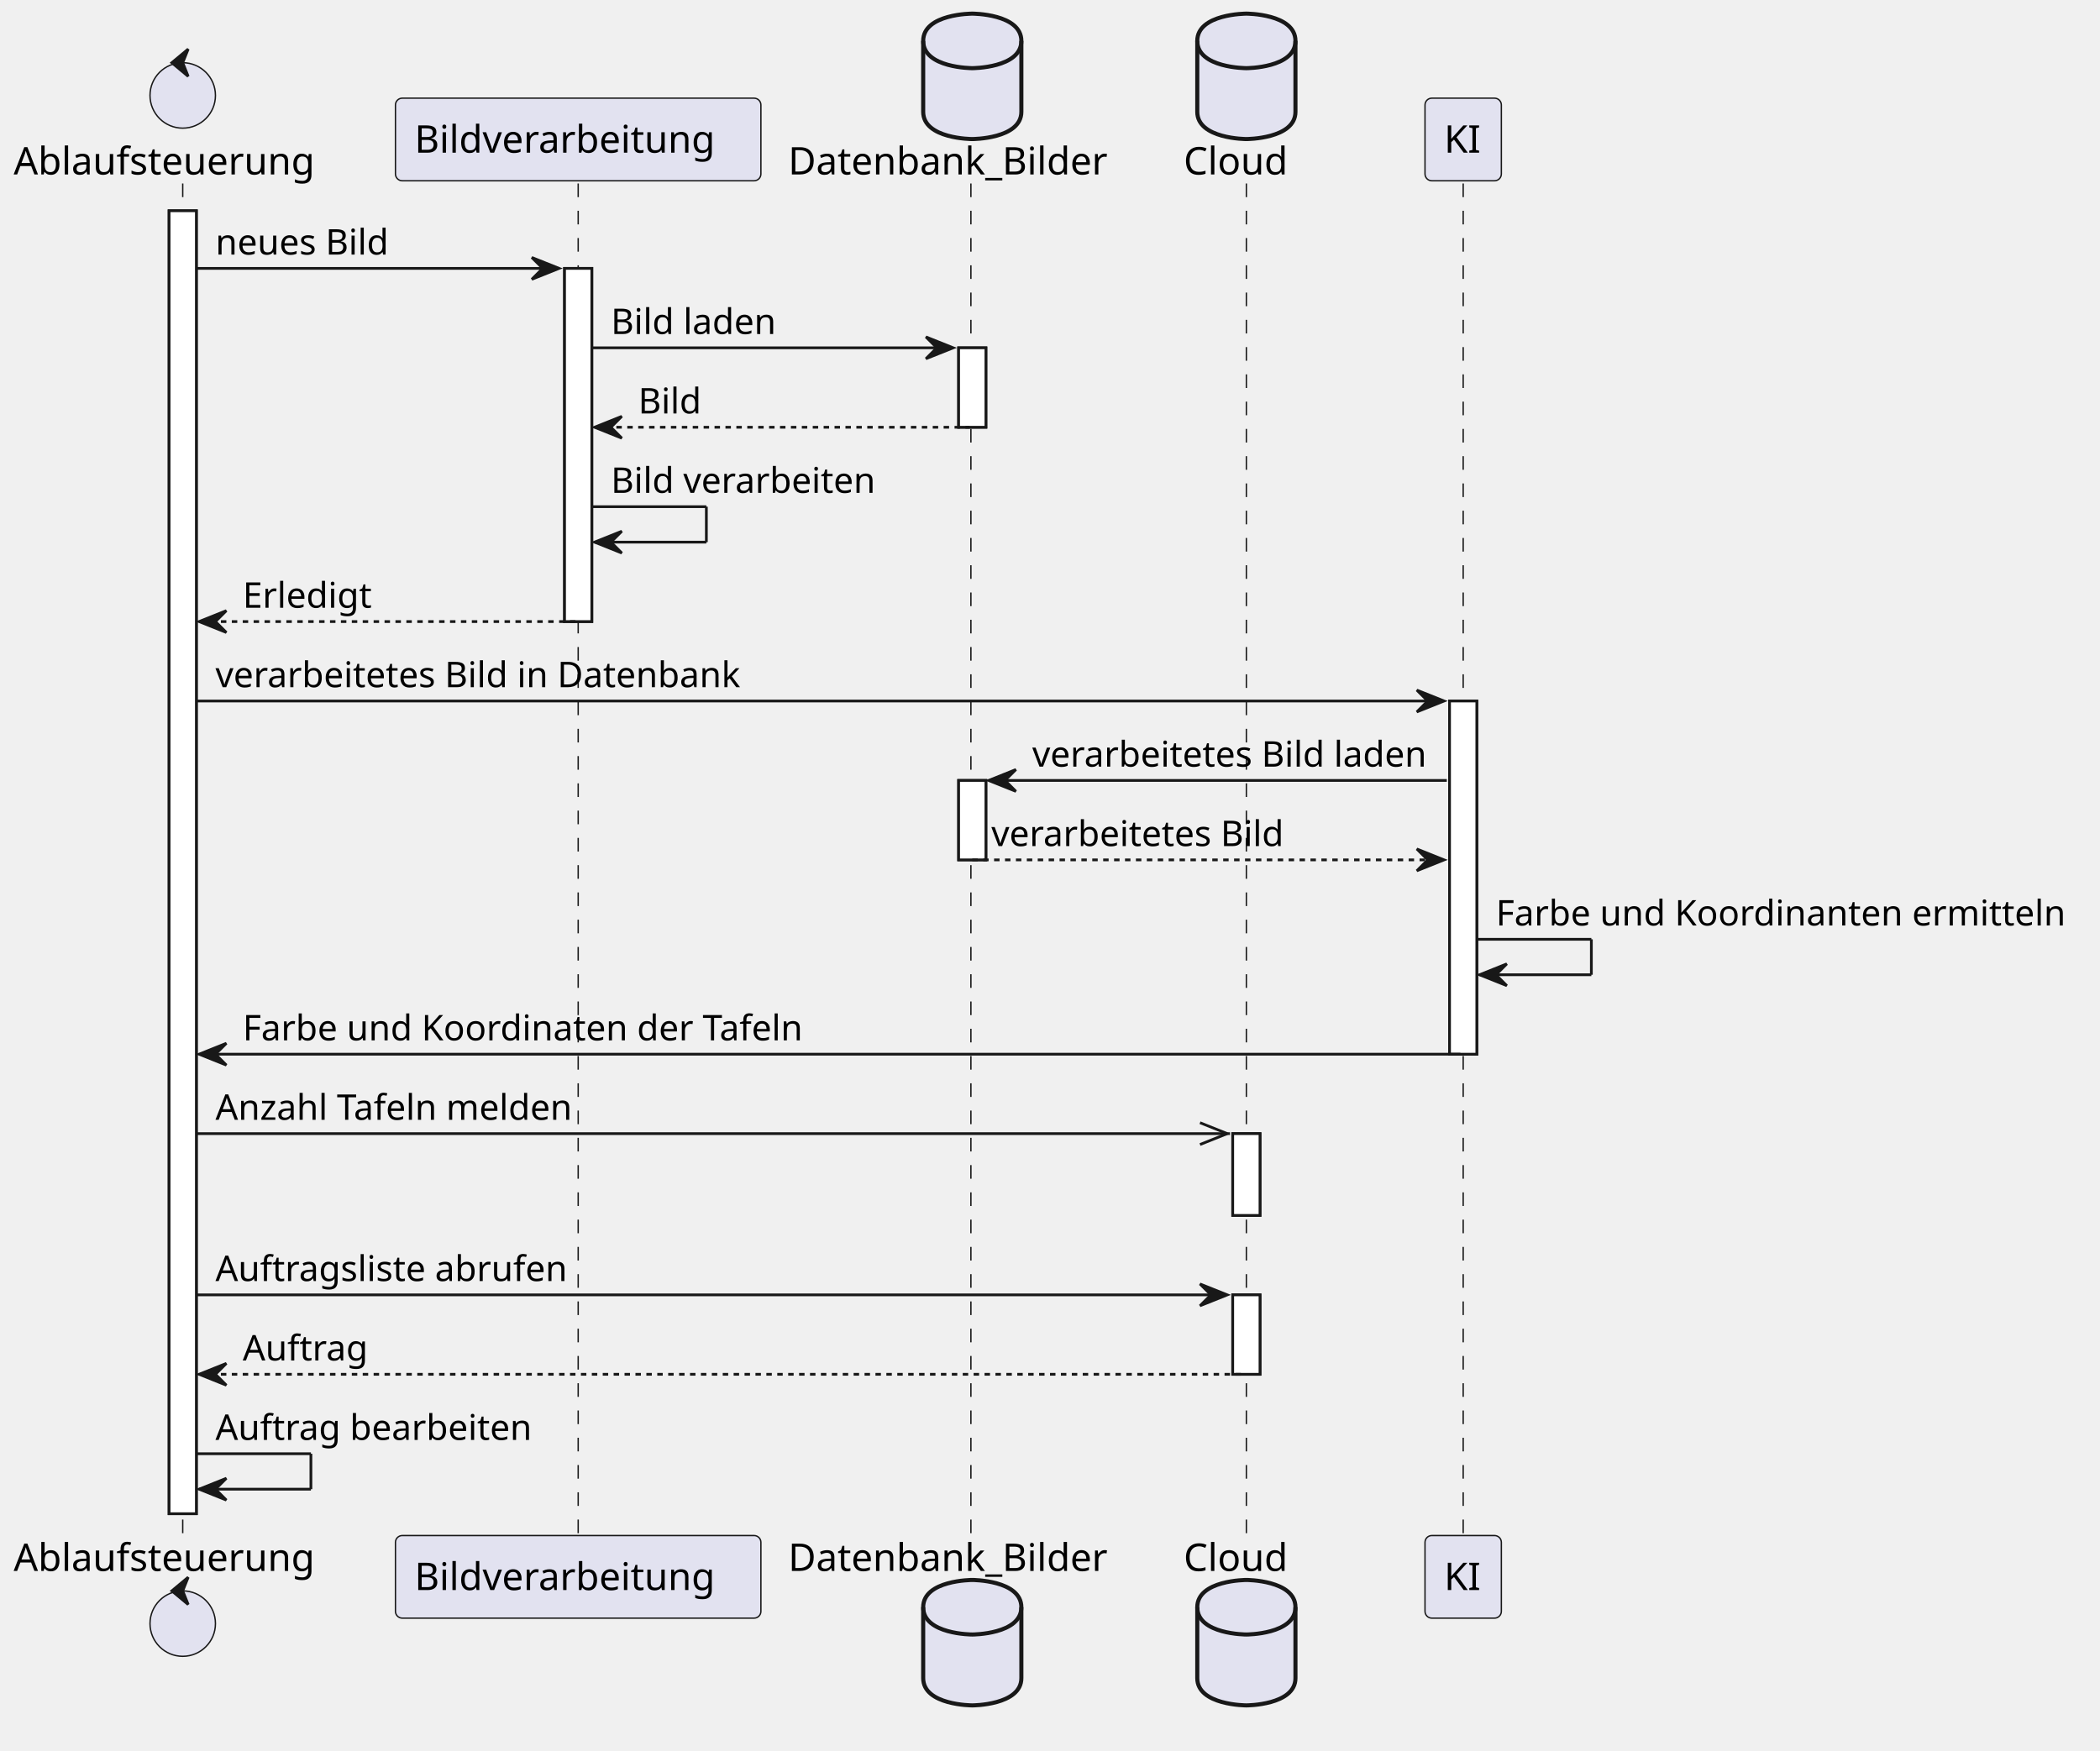
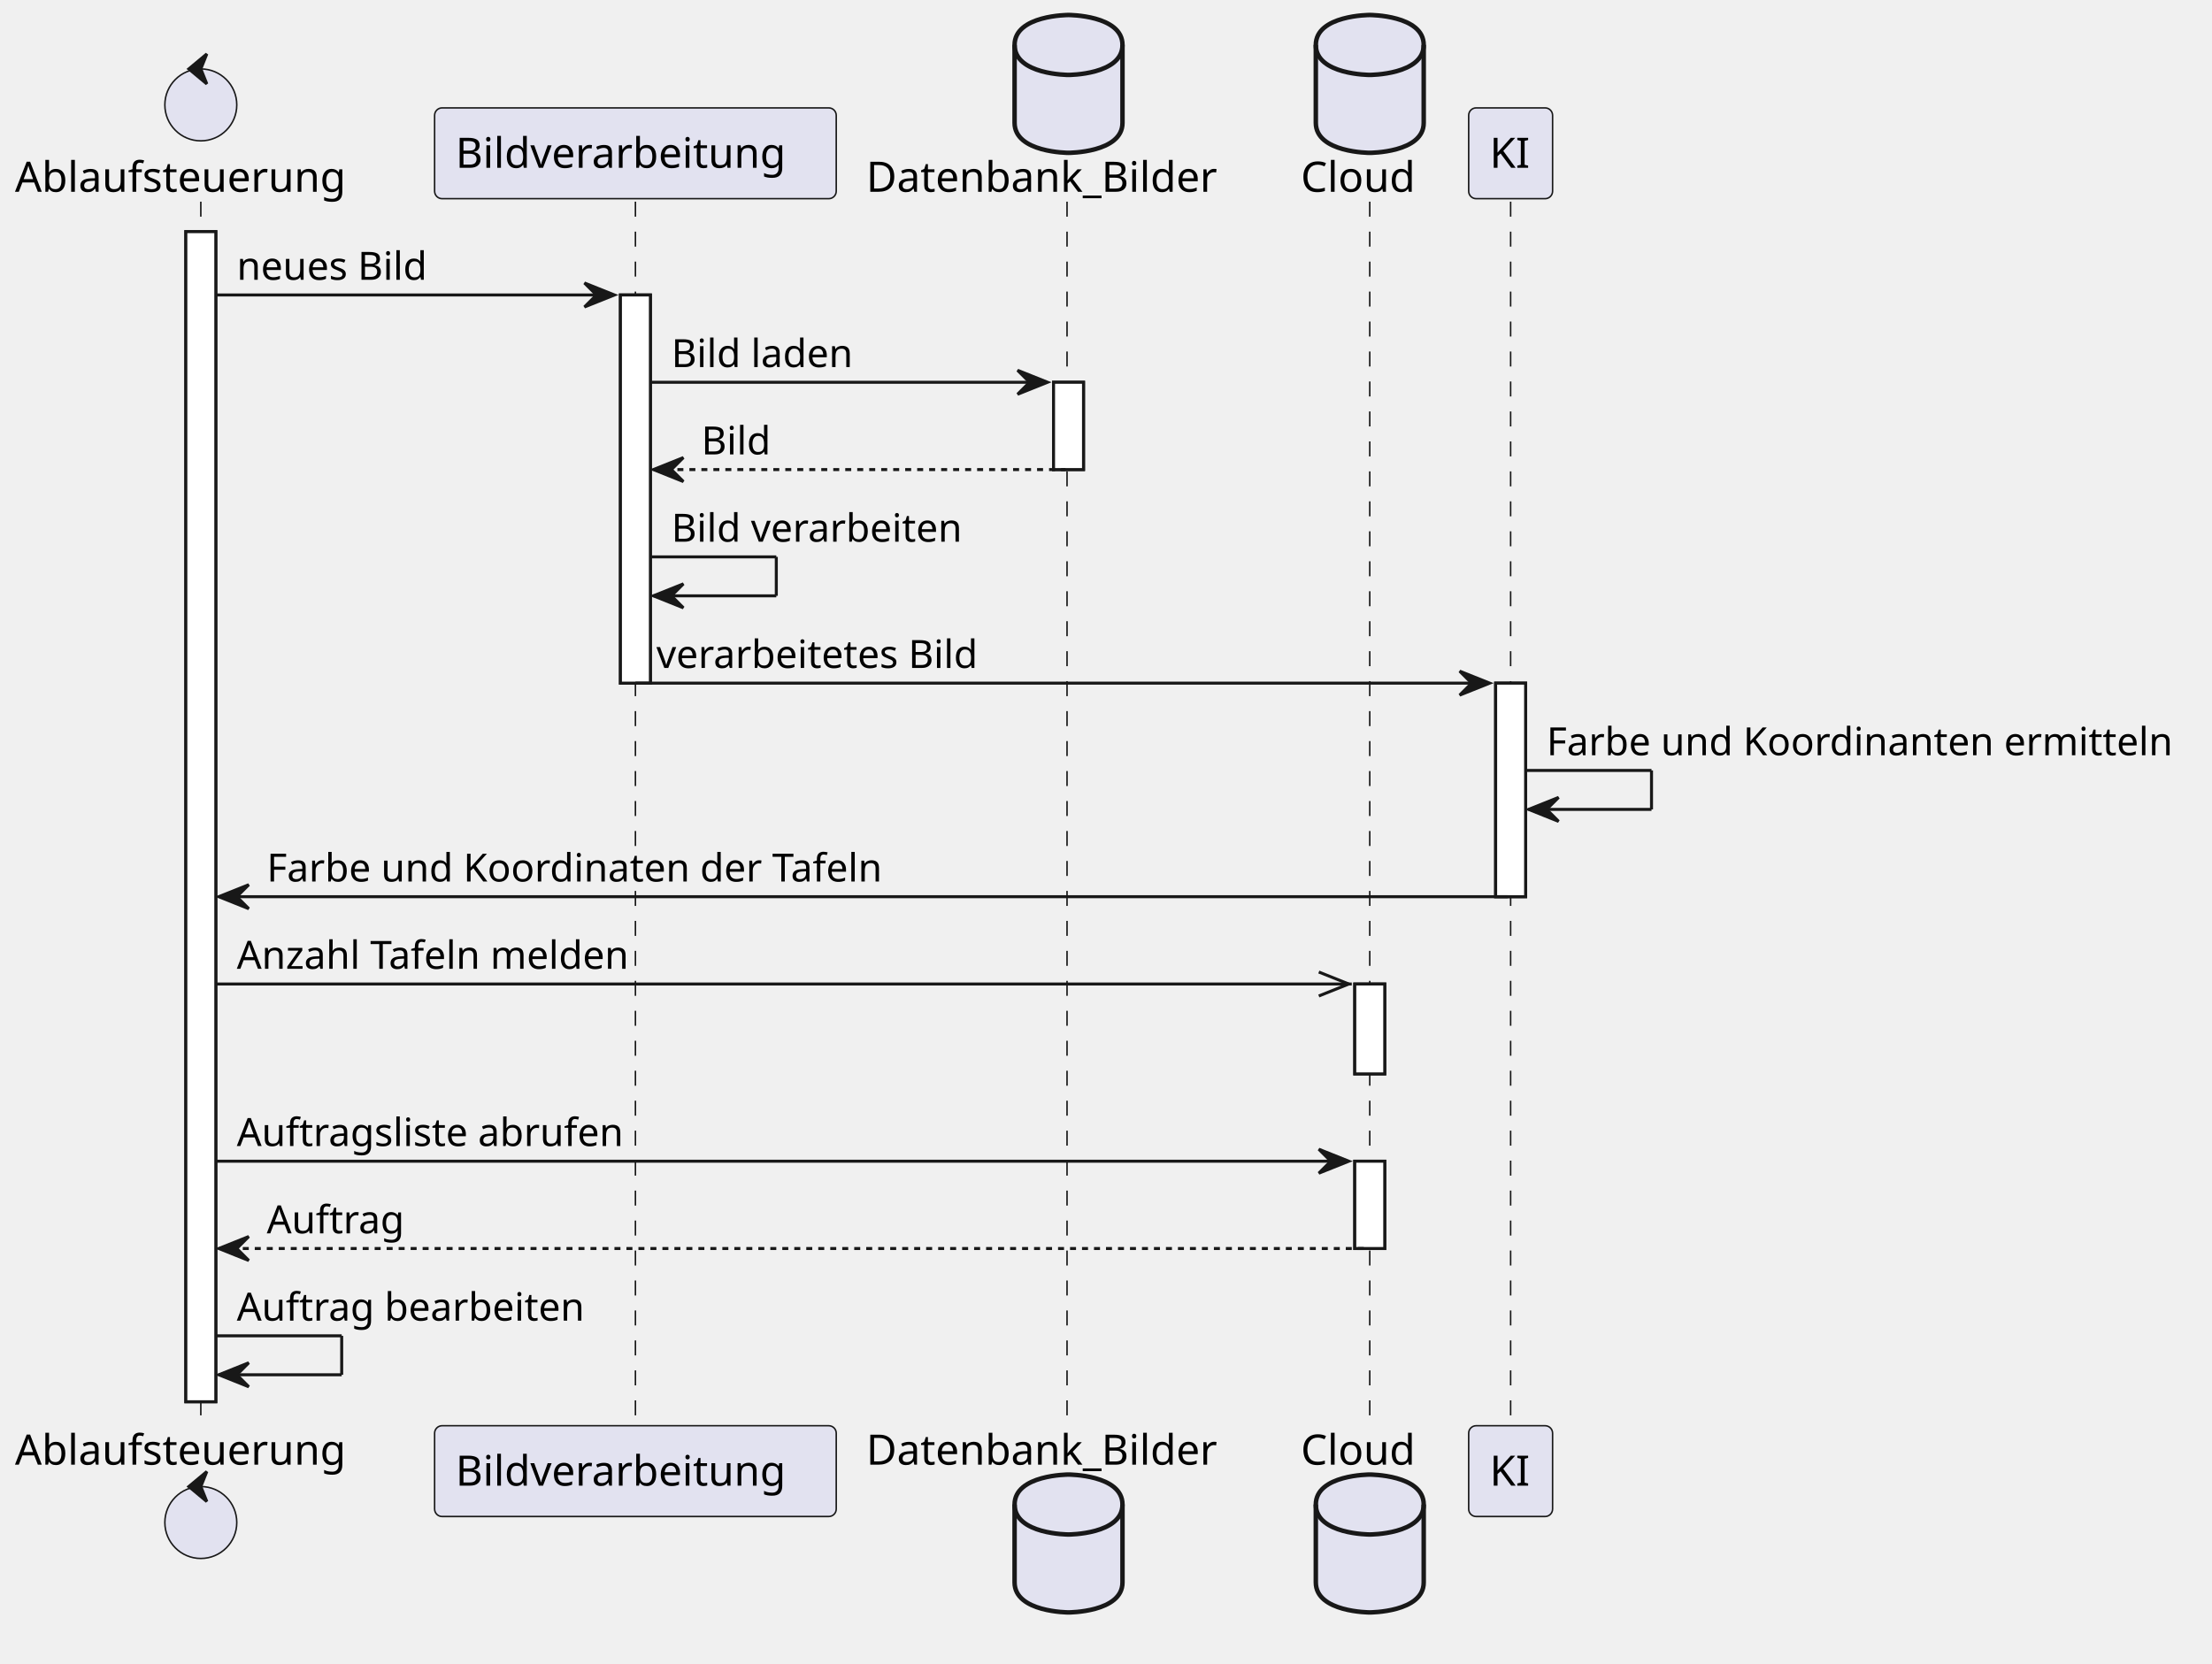
- <svg xmlns="http://www.w3.org/2000/svg" contentStyleType="text/css" height="642px" preserveAspectRatio="none" style="width:770px;height:642px;background:#FFFFFF;" version="1.1" viewBox="0 0 770 642" width="770px" zoomAndPan="magnify">
+ <svg xmlns="http://www.w3.org/2000/svg" contentStyleType="text/css" height="555px" preserveAspectRatio="none" style="width:738px;height:555px;background:#FFFFFF;" version="1.1" viewBox="0 0 738 555" width="738px" zoomAndPan="magnify">
  <defs />
  <g>
-     <rect fill="#FFFFFF" height="477.859" style="stroke:#181818;stroke-width:1.0;" width="10" x="62" y="77.297" />
+     <rect fill="#FFFFFF" height="390.461" style="stroke:#181818;stroke-width:1.0;" width="10" x="62" y="77.297" />
    <rect fill="#FFFFFF" height="129.531" style="stroke:#181818;stroke-width:1.0;" width="10" x="207" y="98.43" />
    <rect fill="#FFFFFF" height="29.133" style="stroke:#181818;stroke-width:1.0;" width="10" x="351.5" y="127.562" />
-     <rect fill="#FFFFFF" height="29.133" style="stroke:#181818;stroke-width:1.0;" width="10" x="351.5" y="286.227" />
-     <rect fill="#FFFFFF" height="30" style="stroke:#181818;stroke-width:1.0;" width="10" x="452" y="415.758" />
-     <rect fill="#FFFFFF" height="29.133" style="stroke:#181818;stroke-width:1.0;" width="10" x="452" y="474.891" />
-     <rect fill="#FFFFFF" height="129.531" style="stroke:#181818;stroke-width:1.0;" width="10" x="531.5" y="257.094" />
-     <line style="stroke:#181818;stroke-width:0.5;stroke-dasharray:5.0,5.0;" x1="67" x2="67" y1="67.297" y2="564.156" />
-     <line style="stroke:#181818;stroke-width:0.5;stroke-dasharray:5.0,5.0;" x1="212" x2="212" y1="67.297" y2="564.156" />
-     <line style="stroke:#181818;stroke-width:0.5;stroke-dasharray:5.0,5.0;" x1="356" x2="356" y1="67.297" y2="564.156" />
-     <line style="stroke:#181818;stroke-width:0.5;stroke-dasharray:5.0,5.0;" x1="457" x2="457" y1="67.297" y2="564.156" />
-     <line style="stroke:#181818;stroke-width:0.5;stroke-dasharray:5.0,5.0;" x1="536.5" x2="536.5" y1="67.297" y2="564.156" />
+     <rect fill="#FFFFFF" height="30" style="stroke:#181818;stroke-width:1.0;" width="10" x="452" y="328.359" />
+     <rect fill="#FFFFFF" height="29.133" style="stroke:#181818;stroke-width:1.0;" width="10" x="452" y="387.492" />
+     <rect fill="#FFFFFF" height="71.266" style="stroke:#181818;stroke-width:1.0;" width="10" x="499" y="227.961" />
+     <line style="stroke:#181818;stroke-width:0.5;stroke-dasharray:5.0,5.0;" x1="67" x2="67" y1="67.297" y2="476.758" />
+     <line style="stroke:#181818;stroke-width:0.5;stroke-dasharray:5.0,5.0;" x1="212" x2="212" y1="67.297" y2="476.758" />
+     <line style="stroke:#181818;stroke-width:0.5;stroke-dasharray:5.0,5.0;" x1="356" x2="356" y1="67.297" y2="476.758" />
+     <line style="stroke:#181818;stroke-width:0.5;stroke-dasharray:5.0,5.0;" x1="457" x2="457" y1="67.297" y2="476.758" />
+     <line style="stroke:#181818;stroke-width:0.5;stroke-dasharray:5.0,5.0;" x1="504" x2="504" y1="67.297" y2="476.758" />
    <text fill="#000000" font-family="sans-serif" font-size="14" lengthAdjust="spacing" textLength="118" x="5" y="63.995">Ablaufsteuerung</text>
    <ellipse cx="67" cy="35" fill="#E2E2F0" rx="12" ry="12" style="stroke:#181818;stroke-width:0.5;" />
    <polygon fill="#181818" points="63,23,69,18,67,23,69,28,63,23" style="stroke:#181818;stroke-width:1.0;" />
-     <text fill="#000000" font-family="sans-serif" font-size="14" lengthAdjust="spacing" textLength="118" x="5" y="576.151">Ablaufsteuerung</text>
-     <ellipse cx="67" cy="595.453" fill="#E2E2F0" rx="12" ry="12" style="stroke:#181818;stroke-width:0.5;" />
-     <polygon fill="#181818" points="63,583.453,69,578.453,67,583.453,69,588.453,63,583.453" style="stroke:#181818;stroke-width:1.0;" />
+     <text fill="#000000" font-family="sans-serif" font-size="14" lengthAdjust="spacing" textLength="118" x="5" y="488.753">Ablaufsteuerung</text>
+     <ellipse cx="67" cy="508.055" fill="#E2E2F0" rx="12" ry="12" style="stroke:#181818;stroke-width:0.5;" />
+     <polygon fill="#181818" points="63,496.055,69,491.055,67,496.055,69,501.055,63,496.055" style="stroke:#181818;stroke-width:1.0;" />
    <rect fill="#E2E2F0" height="30.297" rx="2.5" ry="2.5" style="stroke:#181818;stroke-width:0.5;" width="134" x="145" y="36" />
    <text fill="#000000" font-family="sans-serif" font-size="14" lengthAdjust="spacing" textLength="120" x="152" y="55.995">Bildverarbeitung</text>
-     <rect fill="#E2E2F0" height="30.297" rx="2.5" ry="2.5" style="stroke:#181818;stroke-width:0.5;" width="134" x="145" y="563.156" />
-     <text fill="#000000" font-family="sans-serif" font-size="14" lengthAdjust="spacing" textLength="120" x="152" y="583.151">Bildverarbeitung</text>
+     <rect fill="#E2E2F0" height="30.297" rx="2.5" ry="2.5" style="stroke:#181818;stroke-width:0.5;" width="134" x="145" y="475.758" />
+     <text fill="#000000" font-family="sans-serif" font-size="14" lengthAdjust="spacing" textLength="120" x="152" y="495.753">Bildverarbeitung</text>
    <text fill="#000000" font-family="sans-serif" font-size="14" lengthAdjust="spacing" textLength="129" x="289" y="63.995">Datenbank_Bilder</text>
    <path d="M338.5,15 C338.5,5 356.5,5 356.5,5 C356.5,5 374.5,5 374.5,15 L374.5,41 C374.5,51 356.5,51 356.5,51 C356.5,51 338.5,51 338.5,41 L338.5,15 " fill="#E2E2F0" style="stroke:#181818;stroke-width:1.5;" />
    <path d="M338.5,15 C338.5,25 356.5,25 356.5,25 C356.5,25 374.5,25 374.5,15 " fill="none" style="stroke:#181818;stroke-width:1.5;" />
-     <text fill="#000000" font-family="sans-serif" font-size="14" lengthAdjust="spacing" textLength="129" x="289" y="576.151">Datenbank_Bilder</text>
-     <path d="M338.5,589.453 C338.5,579.453 356.5,579.453 356.5,579.453 C356.5,579.453 374.5,579.453 374.5,589.453 L374.5,615.453 C374.5,625.453 356.5,625.453 356.5,625.453 C356.5,625.453 338.5,625.453 338.5,615.453 L338.5,589.453 " fill="#E2E2F0" style="stroke:#181818;stroke-width:1.5;" />
-     <path d="M338.5,589.453 C338.5,599.453 356.5,599.453 356.5,599.453 C356.5,599.453 374.5,599.453 374.5,589.453 " fill="none" style="stroke:#181818;stroke-width:1.5;" />
+     <text fill="#000000" font-family="sans-serif" font-size="14" lengthAdjust="spacing" textLength="129" x="289" y="488.753">Datenbank_Bilder</text>
+     <path d="M338.5,502.055 C338.5,492.055 356.5,492.055 356.5,492.055 C356.5,492.055 374.5,492.055 374.5,502.055 L374.5,528.055 C374.5,538.055 356.5,538.055 356.5,538.055 C356.5,538.055 338.5,538.055 338.5,528.055 L338.5,502.055 " fill="#E2E2F0" style="stroke:#181818;stroke-width:1.5;" />
+     <path d="M338.5,502.055 C338.5,512.055 356.5,512.055 356.5,512.055 C356.5,512.055 374.5,512.055 374.5,502.055 " fill="none" style="stroke:#181818;stroke-width:1.5;" />
    <text fill="#000000" font-family="sans-serif" font-size="14" lengthAdjust="spacing" textLength="40" x="434" y="63.995">Cloud</text>
    <path d="M439,15 C439,5 457,5 457,5 C457,5 475,5 475,15 L475,41 C475,51 457,51 457,51 C457,51 439,51 439,41 L439,15 " fill="#E2E2F0" style="stroke:#181818;stroke-width:1.5;" />
    <path d="M439,15 C439,25 457,25 457,25 C457,25 475,25 475,15 " fill="none" style="stroke:#181818;stroke-width:1.5;" />
-     <text fill="#000000" font-family="sans-serif" font-size="14" lengthAdjust="spacing" textLength="40" x="434" y="576.151">Cloud</text>
-     <path d="M439,589.453 C439,579.453 457,579.453 457,579.453 C457,579.453 475,579.453 475,589.453 L475,615.453 C475,625.453 457,625.453 457,625.453 C457,625.453 439,625.453 439,615.453 L439,589.453 " fill="#E2E2F0" style="stroke:#181818;stroke-width:1.5;" />
-     <path d="M439,589.453 C439,599.453 457,599.453 457,599.453 C457,599.453 475,599.453 475,589.453 " fill="none" style="stroke:#181818;stroke-width:1.5;" />
-     <rect fill="#E2E2F0" height="30.297" rx="2.5" ry="2.5" style="stroke:#181818;stroke-width:0.5;" width="28" x="522.5" y="36" />
-     <text fill="#000000" font-family="sans-serif" font-size="14" lengthAdjust="spacing" textLength="14" x="529.5" y="55.995">KI</text>
-     <rect fill="#E2E2F0" height="30.297" rx="2.5" ry="2.5" style="stroke:#181818;stroke-width:0.5;" width="28" x="522.5" y="563.156" />
-     <text fill="#000000" font-family="sans-serif" font-size="14" lengthAdjust="spacing" textLength="14" x="529.5" y="583.151">KI</text>
-     <rect fill="#FFFFFF" height="477.859" style="stroke:#181818;stroke-width:1.0;" width="10" x="62" y="77.297" />
+     <text fill="#000000" font-family="sans-serif" font-size="14" lengthAdjust="spacing" textLength="40" x="434" y="488.753">Cloud</text>
+     <path d="M439,502.055 C439,492.055 457,492.055 457,492.055 C457,492.055 475,492.055 475,502.055 L475,528.055 C475,538.055 457,538.055 457,538.055 C457,538.055 439,538.055 439,528.055 L439,502.055 " fill="#E2E2F0" style="stroke:#181818;stroke-width:1.5;" />
+     <path d="M439,502.055 C439,512.055 457,512.055 457,512.055 C457,512.055 475,512.055 475,502.055 " fill="none" style="stroke:#181818;stroke-width:1.5;" />
+     <rect fill="#E2E2F0" height="30.297" rx="2.5" ry="2.5" style="stroke:#181818;stroke-width:0.5;" width="28" x="490" y="36" />
+     <text fill="#000000" font-family="sans-serif" font-size="14" lengthAdjust="spacing" textLength="14" x="497" y="55.995">KI</text>
+     <rect fill="#E2E2F0" height="30.297" rx="2.5" ry="2.5" style="stroke:#181818;stroke-width:0.5;" width="28" x="490" y="475.758" />
+     <text fill="#000000" font-family="sans-serif" font-size="14" lengthAdjust="spacing" textLength="14" x="497" y="495.753">KI</text>
+     <rect fill="#FFFFFF" height="390.461" style="stroke:#181818;stroke-width:1.0;" width="10" x="62" y="77.297" />
    <rect fill="#FFFFFF" height="129.531" style="stroke:#181818;stroke-width:1.0;" width="10" x="207" y="98.43" />
    <rect fill="#FFFFFF" height="29.133" style="stroke:#181818;stroke-width:1.0;" width="10" x="351.5" y="127.562" />
-     <rect fill="#FFFFFF" height="29.133" style="stroke:#181818;stroke-width:1.0;" width="10" x="351.5" y="286.227" />
-     <rect fill="#FFFFFF" height="30" style="stroke:#181818;stroke-width:1.0;" width="10" x="452" y="415.758" />
-     <rect fill="#FFFFFF" height="29.133" style="stroke:#181818;stroke-width:1.0;" width="10" x="452" y="474.891" />
-     <rect fill="#FFFFFF" height="129.531" style="stroke:#181818;stroke-width:1.0;" width="10" x="531.5" y="257.094" />
+     <rect fill="#FFFFFF" height="30" style="stroke:#181818;stroke-width:1.0;" width="10" x="452" y="328.359" />
+     <rect fill="#FFFFFF" height="29.133" style="stroke:#181818;stroke-width:1.0;" width="10" x="452" y="387.492" />
+     <rect fill="#FFFFFF" height="71.266" style="stroke:#181818;stroke-width:1.0;" width="10" x="499" y="227.961" />
    <polygon fill="#181818" points="195,94.43,205,98.43,195,102.43,199,98.43" style="stroke:#181818;stroke-width:1.0;" />
    <line style="stroke:#181818;stroke-width:1.0;" x1="72" x2="201" y1="98.43" y2="98.43" />
    <text fill="#000000" font-family="sans-serif" font-size="13" lengthAdjust="spacing" textLength="65" x="79" y="93.364">neues Bild</text>
    <polygon fill="#181818" points="339.5,123.562,349.5,127.562,339.5,131.562,343.5,127.562" style="stroke:#181818;stroke-width:1.0;" />
    <line style="stroke:#181818;stroke-width:1.0;" x1="217" x2="345.5" y1="127.562" y2="127.562" />
    <text fill="#000000" font-family="sans-serif" font-size="13" lengthAdjust="spacing" textLength="61" x="224" y="122.497">Bild laden</text>
    <polygon fill="#181818" points="228,152.695,218,156.695,228,160.695,224,156.695" style="stroke:#181818;stroke-width:1.0;" />
    <line style="stroke:#181818;stroke-width:1.0;stroke-dasharray:2.0,2.0;" x1="222" x2="355.5" y1="156.695" y2="156.695" />
    <text fill="#000000" font-family="sans-serif" font-size="13" lengthAdjust="spacing" textLength="22" x="234" y="151.629">Bild</text>
    <line style="stroke:#181818;stroke-width:1.0;" x1="217" x2="259" y1="185.828" y2="185.828" />
    <line style="stroke:#181818;stroke-width:1.0;" x1="259" x2="259" y1="185.828" y2="198.828" />
    <line style="stroke:#181818;stroke-width:1.0;" x1="218" x2="259" y1="198.828" y2="198.828" />
    <polygon fill="#181818" points="228,194.828,218,198.828,228,202.828,224,198.828" style="stroke:#181818;stroke-width:1.0;" />
    <text fill="#000000" font-family="sans-serif" font-size="13" lengthAdjust="spacing" textLength="100" x="224" y="180.762">Bild verarbeiten</text>
-     <polygon fill="#181818" points="83,223.961,73,227.961,83,231.961,79,227.961" style="stroke:#181818;stroke-width:1.0;" />
-     <line style="stroke:#181818;stroke-width:1.0;stroke-dasharray:2.0,2.0;" x1="77" x2="211" y1="227.961" y2="227.961" />
-     <text fill="#000000" font-family="sans-serif" font-size="13" lengthAdjust="spacing" textLength="48" x="89" y="222.895">Erledigt</text>
-     <polygon fill="#181818" points="519.5,253.094,529.5,257.094,519.5,261.094,523.5,257.094" style="stroke:#181818;stroke-width:1.0;" />
-     <line style="stroke:#181818;stroke-width:1.0;" x1="72" x2="525.5" y1="257.094" y2="257.094" />
-     <text fill="#000000" font-family="sans-serif" font-size="13" lengthAdjust="spacing" textLength="201" x="79" y="252.028">verarbeitetes Bild in Datenbank</text>
-     <polygon fill="#181818" points="372.5,282.227,362.5,286.227,372.5,290.227,368.5,286.227" style="stroke:#181818;stroke-width:1.0;" />
-     <line style="stroke:#181818;stroke-width:1.0;" x1="366.5" x2="530.5" y1="286.227" y2="286.227" />
-     <text fill="#000000" font-family="sans-serif" font-size="13" lengthAdjust="spacing" textLength="151" x="378.5" y="281.161">verarbeitetes Bild laden</text>
-     <polygon fill="#181818" points="519.5,311.359,529.5,315.359,519.5,319.359,523.5,315.359" style="stroke:#181818;stroke-width:1.0;" />
-     <line style="stroke:#181818;stroke-width:1.0;stroke-dasharray:2.0,2.0;" x1="356.5" x2="525.5" y1="315.359" y2="315.359" />
-     <text fill="#000000" font-family="sans-serif" font-size="13" lengthAdjust="spacing" textLength="112" x="363.5" y="310.293">verarbeitetes Bild</text>
-     <line style="stroke:#181818;stroke-width:1.0;" x1="541.5" x2="583.5" y1="344.492" y2="344.492" />
-     <line style="stroke:#181818;stroke-width:1.0;" x1="583.5" x2="583.5" y1="344.492" y2="357.492" />
-     <line style="stroke:#181818;stroke-width:1.0;" x1="542.5" x2="583.5" y1="357.492" y2="357.492" />
-     <polygon fill="#181818" points="552.5,353.492,542.5,357.492,552.5,361.492,548.5,357.492" style="stroke:#181818;stroke-width:1.0;" />
-     <text fill="#000000" font-family="sans-serif" font-size="13" lengthAdjust="spacing" textLength="215" x="548.5" y="339.426">Farbe und Koordinanten ermitteln</text>
-     <polygon fill="#181818" points="83,382.625,73,386.625,83,390.625,79,386.625" style="stroke:#181818;stroke-width:1.0;" />
-     <line style="stroke:#181818;stroke-width:1.0;" x1="77" x2="535.5" y1="386.625" y2="386.625" />
-     <text fill="#000000" font-family="sans-serif" font-size="13" lengthAdjust="spacing" textLength="214" x="89" y="381.559">Farbe und Koordinaten der Tafeln</text>
-     <line style="stroke:#181818;stroke-width:1.0;" x1="450" x2="440" y1="415.758" y2="411.758" />
-     <line style="stroke:#181818;stroke-width:1.0;" x1="450" x2="440" y1="415.758" y2="419.758" />
-     <line style="stroke:#181818;stroke-width:1.0;" x1="72" x2="451" y1="415.758" y2="415.758" />
-     <text fill="#000000" font-family="sans-serif" font-size="13" lengthAdjust="spacing" textLength="139" x="79" y="410.692">Anzahl Tafeln melden</text>
-     <polygon fill="#181818" points="440,470.891,450,474.891,440,478.891,444,474.891" style="stroke:#181818;stroke-width:1.0;" />
-     <line style="stroke:#181818;stroke-width:1.0;" x1="72" x2="446" y1="474.891" y2="474.891" />
-     <text fill="#000000" font-family="sans-serif" font-size="13" lengthAdjust="spacing" textLength="135" x="79" y="469.825">Auftragsliste abrufen</text>
-     <polygon fill="#181818" points="83,500.023,73,504.023,83,508.023,79,504.023" style="stroke:#181818;stroke-width:1.0;" />
-     <line style="stroke:#181818;stroke-width:1.0;stroke-dasharray:2.0,2.0;" x1="77" x2="456" y1="504.023" y2="504.023" />
-     <text fill="#000000" font-family="sans-serif" font-size="13" lengthAdjust="spacing" textLength="48" x="89" y="498.957">Auftrag</text>
-     <line style="stroke:#181818;stroke-width:1.0;" x1="72" x2="114" y1="533.156" y2="533.156" />
-     <line style="stroke:#181818;stroke-width:1.0;" x1="114" x2="114" y1="533.156" y2="546.156" />
-     <line style="stroke:#181818;stroke-width:1.0;" x1="73" x2="114" y1="546.156" y2="546.156" />
-     <polygon fill="#181818" points="83,542.156,73,546.156,83,550.156,79,546.156" style="stroke:#181818;stroke-width:1.0;" />
-     <text fill="#000000" font-family="sans-serif" font-size="13" lengthAdjust="spacing" textLength="121" x="79" y="528.09">Auftrag bearbeiten</text>
+     <polygon fill="#181818" points="487,223.961,497,227.961,487,231.961,491,227.961" style="stroke:#181818;stroke-width:1.0;" />
+     <line style="stroke:#181818;stroke-width:1.0;" x1="212" x2="493" y1="227.961" y2="227.961" />
+     <text fill="#000000" font-family="sans-serif" font-size="13" lengthAdjust="spacing" textLength="112" x="219" y="222.895">verarbeitetes Bild</text>
+     <line style="stroke:#181818;stroke-width:1.0;" x1="509" x2="551" y1="257.094" y2="257.094" />
+     <line style="stroke:#181818;stroke-width:1.0;" x1="551" x2="551" y1="257.094" y2="270.094" />
+     <line style="stroke:#181818;stroke-width:1.0;" x1="510" x2="551" y1="270.094" y2="270.094" />
+     <polygon fill="#181818" points="520,266.094,510,270.094,520,274.094,516,270.094" style="stroke:#181818;stroke-width:1.0;" />
+     <text fill="#000000" font-family="sans-serif" font-size="13" lengthAdjust="spacing" textLength="215" x="516" y="252.028">Farbe und Koordinanten ermitteln</text>
+     <polygon fill="#181818" points="83,295.227,73,299.227,83,303.227,79,299.227" style="stroke:#181818;stroke-width:1.0;" />
+     <line style="stroke:#181818;stroke-width:1.0;" x1="77" x2="503" y1="299.227" y2="299.227" />
+     <text fill="#000000" font-family="sans-serif" font-size="13" lengthAdjust="spacing" textLength="214" x="89" y="294.161">Farbe und Koordinaten der Tafeln</text>
+     <line style="stroke:#181818;stroke-width:1.0;" x1="450" x2="440" y1="328.359" y2="324.359" />
+     <line style="stroke:#181818;stroke-width:1.0;" x1="450" x2="440" y1="328.359" y2="332.359" />
+     <line style="stroke:#181818;stroke-width:1.0;" x1="72" x2="451" y1="328.359" y2="328.359" />
+     <text fill="#000000" font-family="sans-serif" font-size="13" lengthAdjust="spacing" textLength="139" x="79" y="323.293">Anzahl Tafeln melden</text>
+     <polygon fill="#181818" points="440,383.492,450,387.492,440,391.492,444,387.492" style="stroke:#181818;stroke-width:1.0;" />
+     <line style="stroke:#181818;stroke-width:1.0;" x1="72" x2="446" y1="387.492" y2="387.492" />
+     <text fill="#000000" font-family="sans-serif" font-size="13" lengthAdjust="spacing" textLength="135" x="79" y="382.426">Auftragsliste abrufen</text>
+     <polygon fill="#181818" points="83,412.625,73,416.625,83,420.625,79,416.625" style="stroke:#181818;stroke-width:1.0;" />
+     <line style="stroke:#181818;stroke-width:1.0;stroke-dasharray:2.0,2.0;" x1="77" x2="456" y1="416.625" y2="416.625" />
+     <text fill="#000000" font-family="sans-serif" font-size="13" lengthAdjust="spacing" textLength="48" x="89" y="411.559">Auftrag</text>
+     <line style="stroke:#181818;stroke-width:1.0;" x1="72" x2="114" y1="445.758" y2="445.758" />
+     <line style="stroke:#181818;stroke-width:1.0;" x1="114" x2="114" y1="445.758" y2="458.758" />
+     <line style="stroke:#181818;stroke-width:1.0;" x1="73" x2="114" y1="458.758" y2="458.758" />
+     <polygon fill="#181818" points="83,454.758,73,458.758,83,462.758,79,458.758" style="stroke:#181818;stroke-width:1.0;" />
+     <text fill="#000000" font-family="sans-serif" font-size="13" lengthAdjust="spacing" textLength="121" x="79" y="440.692">Auftrag bearbeiten</text>
  </g>
</svg>
